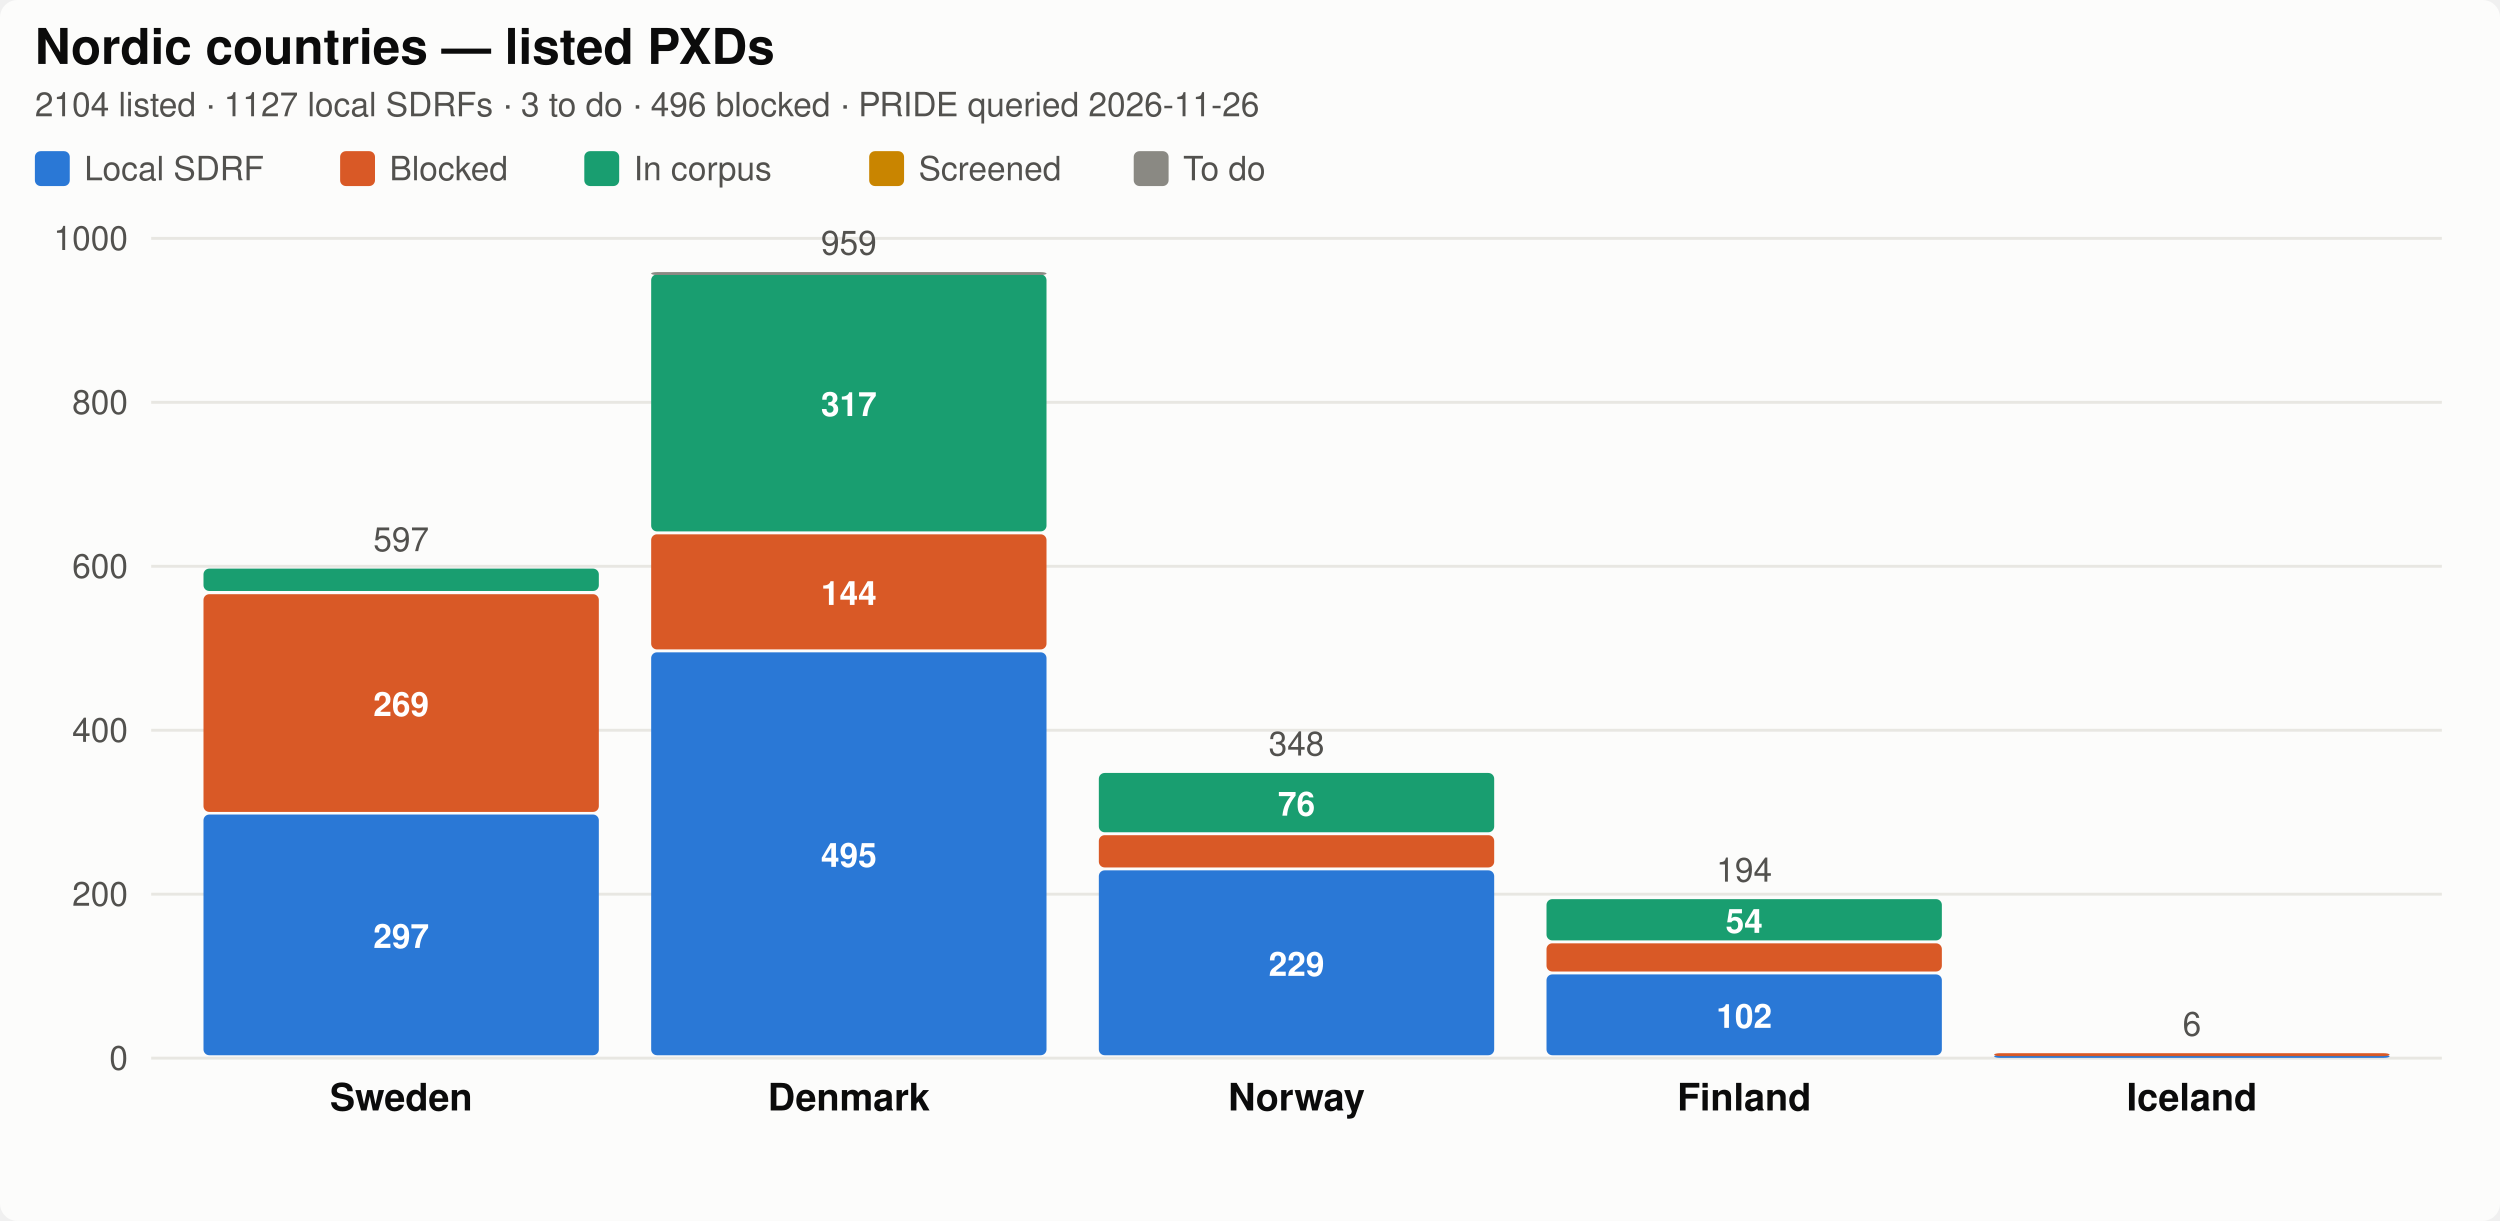
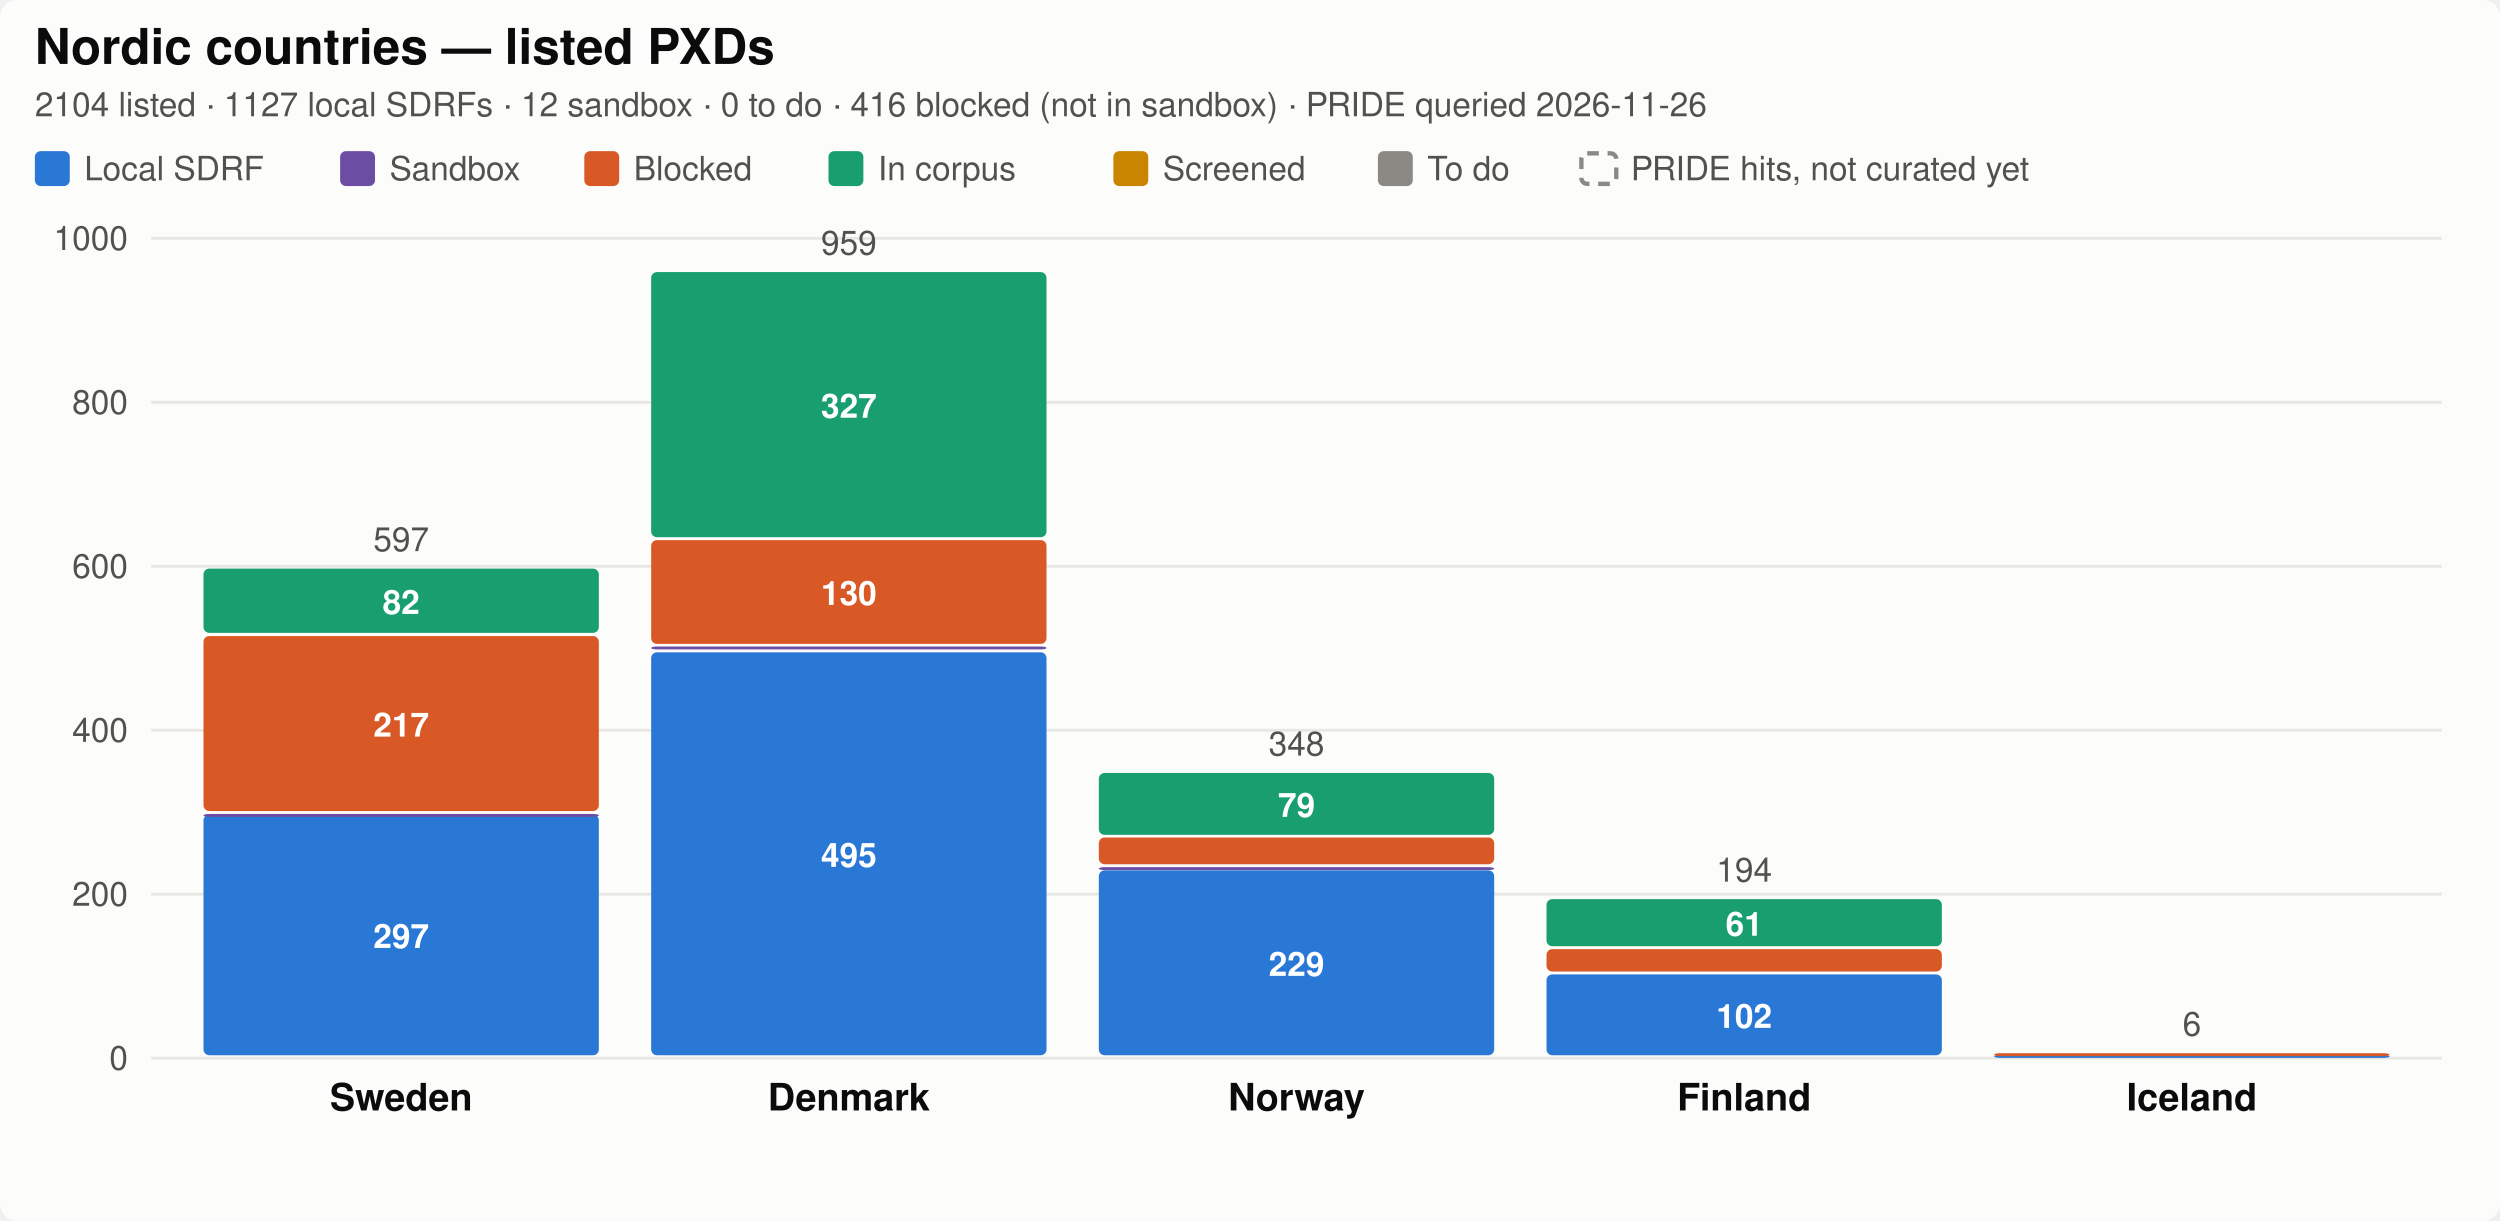
<svg xmlns="http://www.w3.org/2000/svg" width="860" height="420" viewBox="0 0 860 420" role="img" aria-label="Nordic SDRF progress by country">
  <style>
  .bg { fill: #fcfcfb; }
  .title { fill: #0b0b0b; font-size: 17px; font-weight: 600; }
  .city { fill: #0b0b0b; font-size: 13px; font-weight: 600; }
  .sub, .legend, .total, .axis { fill: #52514e; font-size: 11.5px; }
  .seg { font-size: 11.5px; font-weight: 600; fill: #ffffff; font-variant-numeric: tabular-nums; }
  .uncurated { fill: none; stroke: #8a8983; stroke-width: 1.5; stroke-dasharray: 4 3; }
  .grid { stroke: #e8e7e2; stroke-width: 1; }
  text { font-family: -apple-system, "Segoe UI", Helvetica, Arial, sans-serif; }
  .c-annotated { fill: #2a78d6; }
+   .c-sandbox { fill: #6b4ea3; }
  .c-blocked { fill: #d95926; }
  .c-in_corpus { fill: #199e70; }
  .c-screened { fill: #c98500; }
  .c-todo { fill: #8a8983; }

  @media (prefers-color-scheme: dark) {
    .bg { fill: #1a1a19; }
    .title, .city { fill: #ffffff; }
    .sub, .legend, .total, .axis { fill: #c3c2b7; }
    .uncurated { stroke: #8f8e86; }
    .grid { stroke: #3a3a37; }
    .c-annotated { fill: #3987e5; }
+     .c-sandbox { fill: #7d5fb5; }
    .c-blocked { fill: #d95926; }
    .c-in_corpus { fill: #199e70; }
    .c-screened { fill: #c98500; }
    .c-todo { fill: #6b6a65; }
  }
</style>
  <rect class="bg" width="860" height="420" rx="6" />
  <text class="title" x="12" y="22">Nordic countries — listed PXDs</text>
-   <text class="sub" x="12" y="40">2104 listed · 1127 local SDRFs · 3 to do · 496 blocked · PRIDE queried 2026-11-26</text>
-   <rect class="c-annotated" fill="#2a78d6" x="12" y="52" width="12" height="12" rx="2" />
-   <text class="legend" x="29" y="62">Local SDRF</text>
-   <rect class="c-blocked" fill="#d95926" x="117" y="52" width="12" height="12" rx="2" />
-   <text class="legend" x="134" y="62">Blocked</text>
-   <rect class="c-in_corpus" fill="#199e70" x="201" y="52" width="12" height="12" rx="2" />
-   <text class="legend" x="218" y="62">In corpus</text>
-   <rect class="c-screened" fill="#c98500" x="299" y="52" width="12" height="12" rx="2" />
-   <text class="legend" x="316" y="62">Screened</text>
-   <rect class="c-todo" fill="#8a8983" x="390" y="52" width="12" height="12" rx="2" />
-   <text class="legend" x="407" y="62">To do</text>
+   <text class="sub" x="12" y="40">2104 listed · 1127 local SDRFs · 12 sandbox · 0 to do · 416 blocked (not in sandbox) · PRIDE queried 2026-11-26</text>
+   <rect class="c-annotated" fill="#2a78d6" x="12.0" y="52.0" width="12" height="12" rx="2" />
+   <text class="legend" x="29.0" y="62.0">Local SDRF</text>
+   <rect class="c-sandbox" fill="#6b4ea3" x="117.0" y="52.0" width="12" height="12" rx="2" />
+   <text class="legend" x="134.0" y="62.0">Sandbox</text>
+   <rect class="c-blocked" fill="#d95926" x="201.0" y="52.0" width="12" height="12" rx="2" />
+   <text class="legend" x="218.0" y="62.0">Blocked</text>
+   <rect class="c-in_corpus" fill="#199e70" x="285.0" y="52.0" width="12" height="12" rx="2" />
+   <text class="legend" x="302.0" y="62.0">In corpus</text>
+   <rect class="c-screened" fill="#c98500" x="383.0" y="52.0" width="12" height="12" rx="2" />
+   <text class="legend" x="400.0" y="62.0">Screened</text>
+   <rect class="c-todo" fill="#8a8983" x="474.0" y="52.0" width="12" height="12" rx="2" />
+   <text class="legend" x="491.0" y="62.0">To do</text>
+   <rect class="uncurated" fill="none" stroke="#8a8983" x="544.0" y="52.75" width="12" height="10.5" rx="2" />
+   <text class="legend" x="561.0" y="62.0">PRIDE hits, not curated yet</text>
  <line class="grid" x1="52" y1="364.0" x2="840" y2="364.0" />
  <text class="axis" x="44" y="368.0" text-anchor="end">0</text>
  <line class="grid" x1="52" y1="307.6" x2="840" y2="307.6" />
  <text class="axis" x="44" y="311.6" text-anchor="end">200</text>
  <line class="grid" x1="52" y1="251.2" x2="840" y2="251.2" />
  <text class="axis" x="44" y="255.2" text-anchor="end">400</text>
  <line class="grid" x1="52" y1="194.8" x2="840" y2="194.8" />
  <text class="axis" x="44" y="198.8" text-anchor="end">600</text>
  <line class="grid" x1="52" y1="138.4" x2="840" y2="138.4" />
  <text class="axis" x="44" y="142.4" text-anchor="end">800</text>
  <line class="grid" x1="52" y1="82.0" x2="840" y2="82.0" />
  <text class="axis" x="44" y="86.0" text-anchor="end">1000</text>
  <rect class="c-annotated" fill="#2a78d6" x="70.0" y="280.2" width="136.0" height="82.8" rx="2" />
  <text class="seg" x="138.0" y="326.1" text-anchor="middle">297</text>
-   <rect class="c-blocked" fill="#d95926" x="70.0" y="204.4" width="136.0" height="74.9" rx="2" />
-   <text class="seg" x="138.0" y="246.3" text-anchor="middle">269</text>
-   <rect class="c-in_corpus" fill="#199e70" x="70.0" y="195.6" width="136.0" height="7.7" rx="2" />
+   <rect class="c-sandbox" fill="#6b4ea3" x="70.0" y="280.0" width="136.0" height="1.0" rx="2" />
+   <rect class="c-blocked" fill="#d95926" x="70.0" y="218.8" width="136.0" height="60.2" rx="2" />
+   <text class="seg" x="138.0" y="253.4" text-anchor="middle">217</text>
+   <rect class="c-in_corpus" fill="#199e70" x="70.0" y="195.6" width="136.0" height="22.1" rx="2" />
+   <text class="seg" x="138.0" y="211.2" text-anchor="middle">82</text>
  <text class="total" x="138.0" y="189.6" text-anchor="middle">597</text>
  <text class="city" x="138.0" y="382.0" text-anchor="middle">Sweden</text>
  <rect class="c-annotated" fill="#2a78d6" x="224.0" y="224.4" width="136.0" height="138.6" rx="2" />
  <text class="seg" x="292.0" y="298.2" text-anchor="middle">495</text>
-   <rect class="c-blocked" fill="#d95926" x="224.0" y="183.8" width="136.0" height="39.6" rx="2" />
-   <text class="seg" x="292.0" y="208.1" text-anchor="middle">144</text>
-   <rect class="c-in_corpus" fill="#199e70" x="224.0" y="94.4" width="136.0" height="88.4" rx="2" />
-   <text class="seg" x="292.0" y="143.1" text-anchor="middle">317</text>
-   <rect class="c-todo" fill="#8a8983" x="224.0" y="93.6" width="136.0" height="1.0" rx="2" />
+   <rect class="c-sandbox" fill="#6b4ea3" x="224.0" y="222.4" width="136.0" height="1.0" rx="2" />
+   <rect class="c-blocked" fill="#d95926" x="224.0" y="185.8" width="136.0" height="35.7" rx="2" />
+   <text class="seg" x="292.0" y="208.1" text-anchor="middle">130</text>
+   <rect class="c-in_corpus" fill="#199e70" x="224.0" y="93.6" width="136.0" height="91.2" rx="2" />
+   <text class="seg" x="292.0" y="143.7" text-anchor="middle">327</text>
  <text class="total" x="292.0" y="87.6" text-anchor="middle">959</text>
  <text class="city" x="292.0" y="382.0" text-anchor="middle">Denmark</text>
  <rect class="c-annotated" fill="#2a78d6" x="378.0" y="299.4" width="136.0" height="63.6" rx="2" />
  <text class="seg" x="446.0" y="335.7" text-anchor="middle">229</text>
-   <rect class="c-blocked" fill="#d95926" x="378.0" y="287.3" width="136.0" height="11.1" rx="2" />
-   <rect class="c-in_corpus" fill="#199e70" x="378.0" y="265.9" width="136.0" height="20.4" rx="2" />
-   <text class="seg" x="446.0" y="280.6" text-anchor="middle">76</text>
+   <rect class="c-sandbox" fill="#6b4ea3" x="378.0" y="298.3" width="136.0" height="1.0" rx="2" />
+   <rect class="c-blocked" fill="#d95926" x="378.0" y="288.1" width="136.0" height="9.2" rx="2" />
+   <rect class="c-in_corpus" fill="#199e70" x="378.0" y="265.9" width="136.0" height="21.3" rx="2" />
+   <text class="seg" x="446.0" y="281.0" text-anchor="middle">79</text>
  <text class="total" x="446.0" y="259.9" text-anchor="middle">348</text>
  <text class="city" x="446.0" y="382.0" text-anchor="middle">Norway</text>
  <rect class="c-annotated" fill="#2a78d6" x="532.0" y="335.2" width="136.0" height="27.8" rx="2" />
  <text class="seg" x="600.0" y="353.6" text-anchor="middle">102</text>
-   <rect class="c-blocked" fill="#d95926" x="532.0" y="324.5" width="136.0" height="9.7" rx="2" />
-   <rect class="c-in_corpus" fill="#199e70" x="532.0" y="309.3" width="136.0" height="14.2" rx="2" />
-   <text class="seg" x="600.0" y="320.9" text-anchor="middle">54</text>
+   <rect class="c-blocked" fill="#d95926" x="532.0" y="326.5" width="136.0" height="7.7" rx="2" />
+   <rect class="c-in_corpus" fill="#199e70" x="532.0" y="309.3" width="136.0" height="16.2" rx="2" />
+   <text class="seg" x="600.0" y="321.9" text-anchor="middle">61</text>
  <text class="total" x="600.0" y="303.3" text-anchor="middle">194</text>
  <text class="city" x="600.0" y="382.0" text-anchor="middle">Finland</text>
  <rect class="c-annotated" fill="#2a78d6" x="686.0" y="362.9" width="136.0" height="1.0" rx="2" />
  <rect class="c-blocked" fill="#d95926" x="686.0" y="362.3" width="136.0" height="1.0" rx="2" />
  <text class="total" x="754.0" y="356.3" text-anchor="middle">6</text>
  <text class="city" x="754.0" y="382.0" text-anchor="middle">Iceland</text>
</svg>
